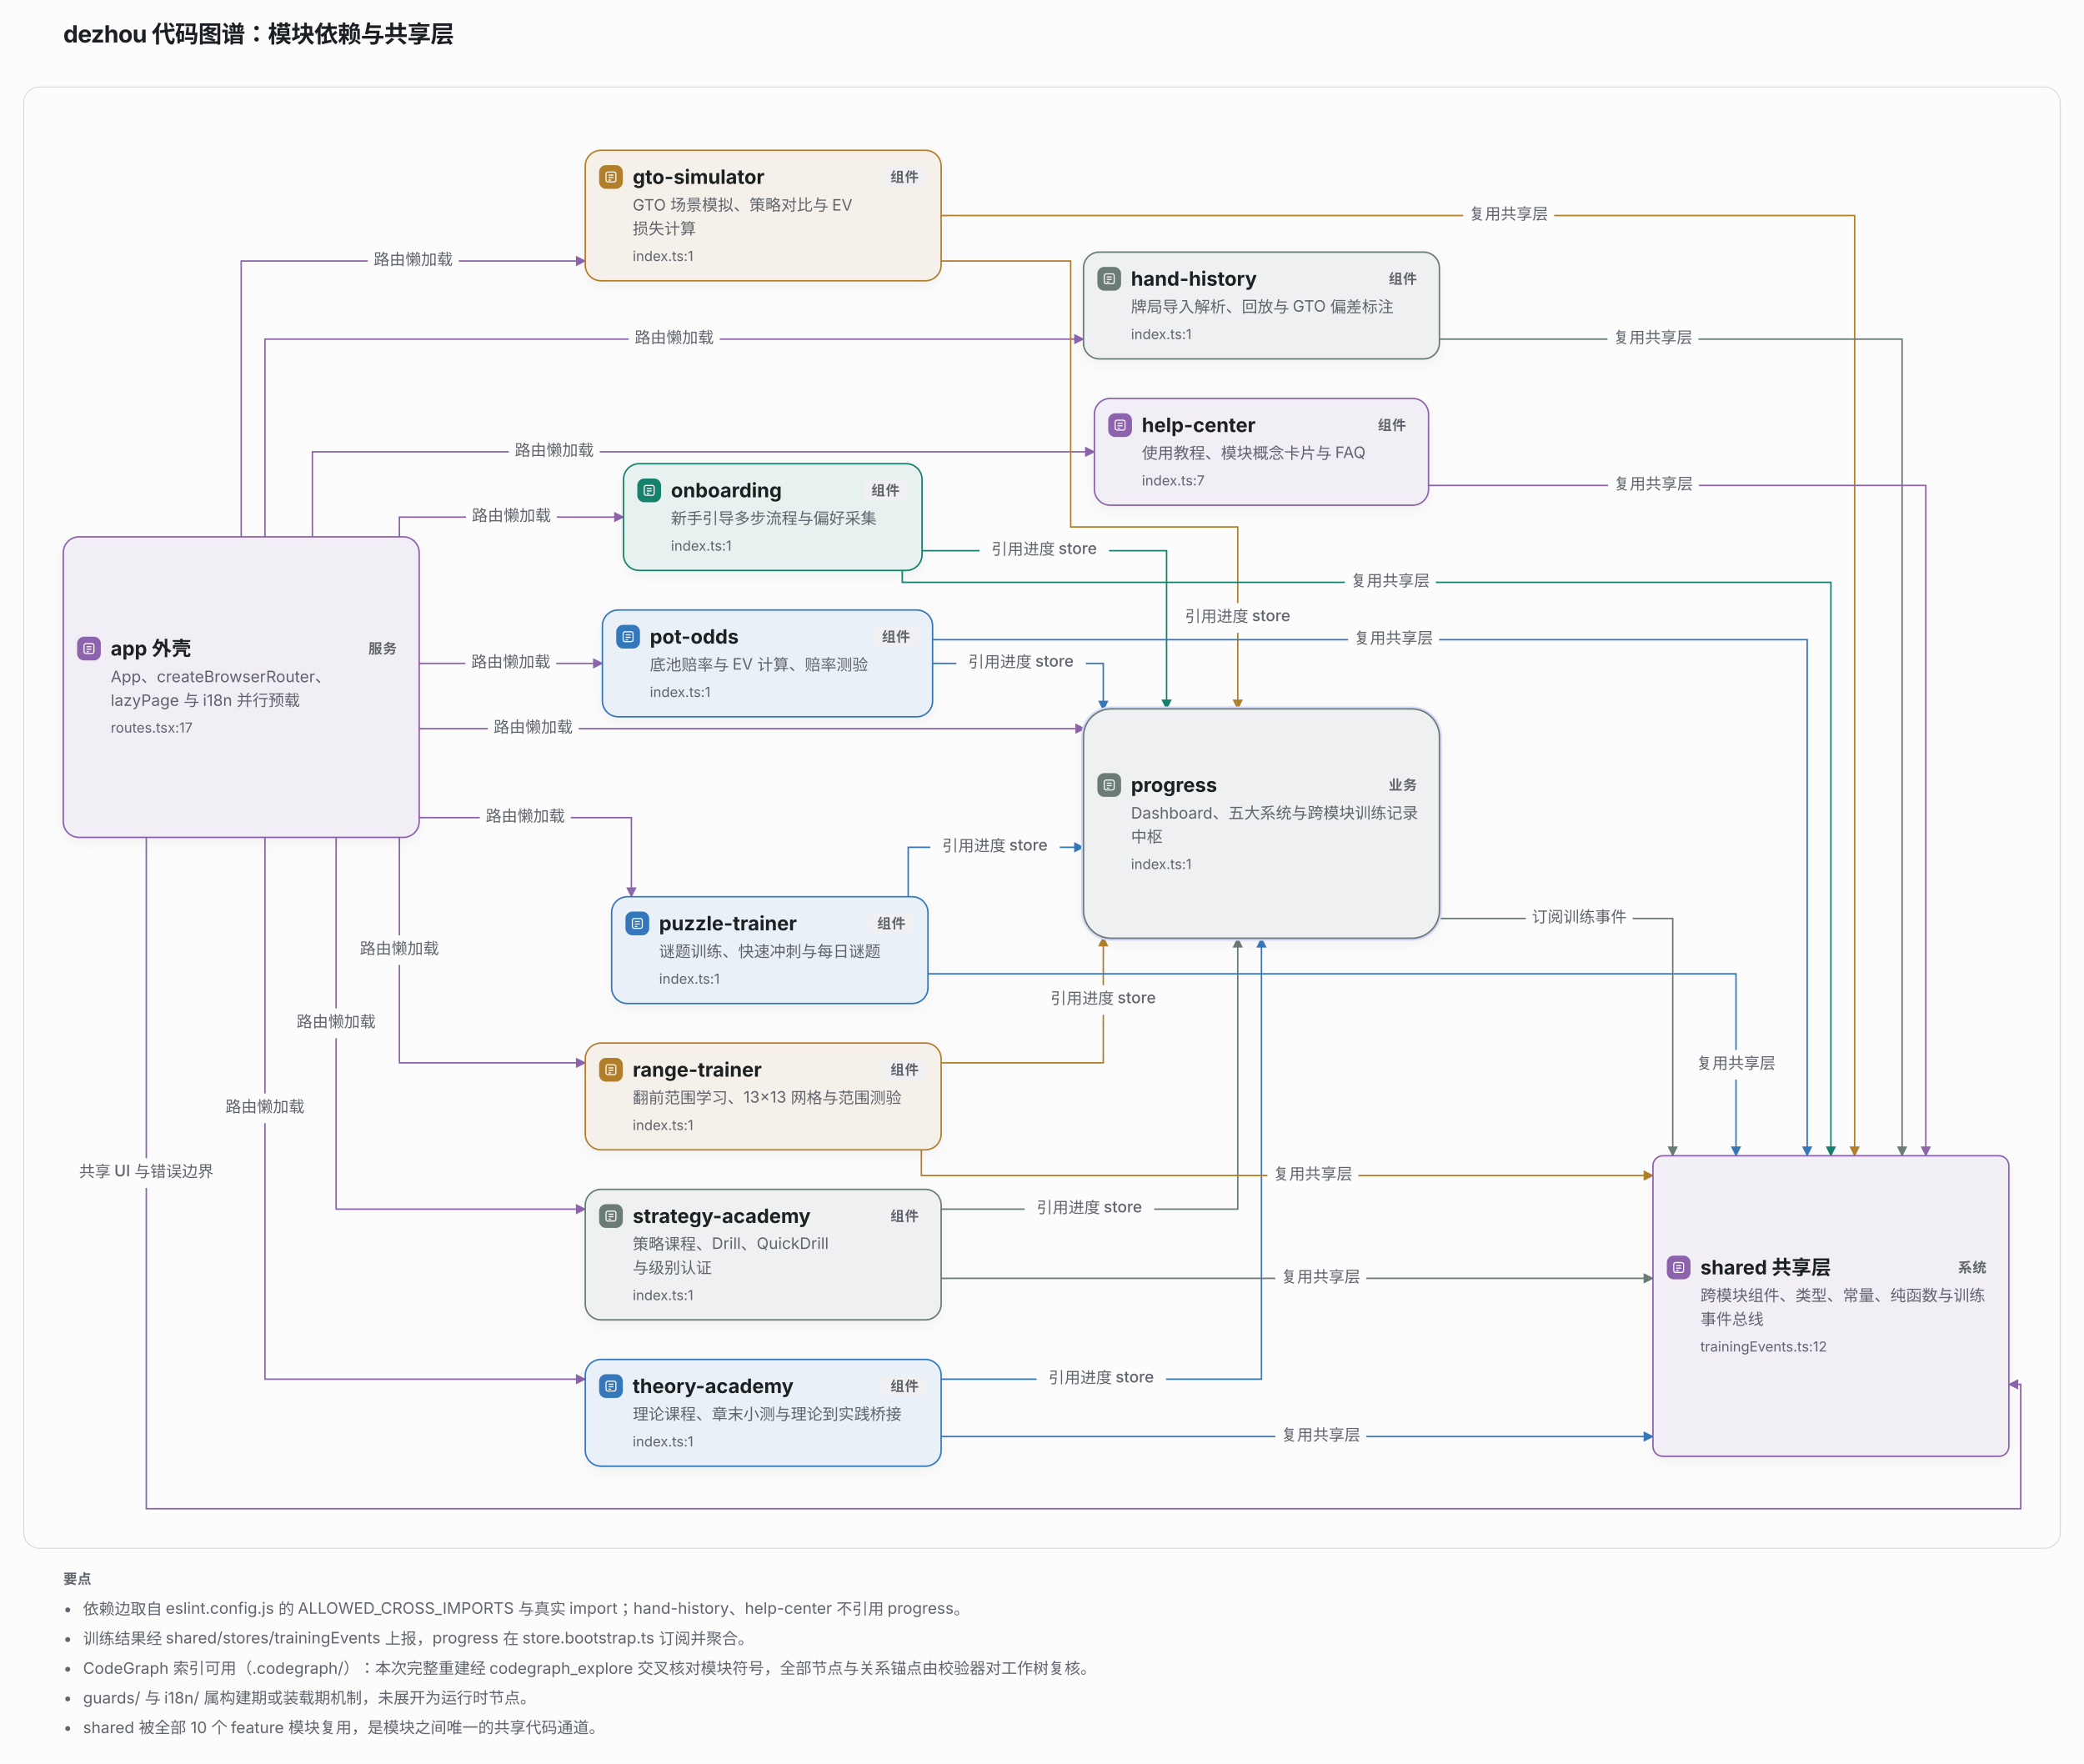
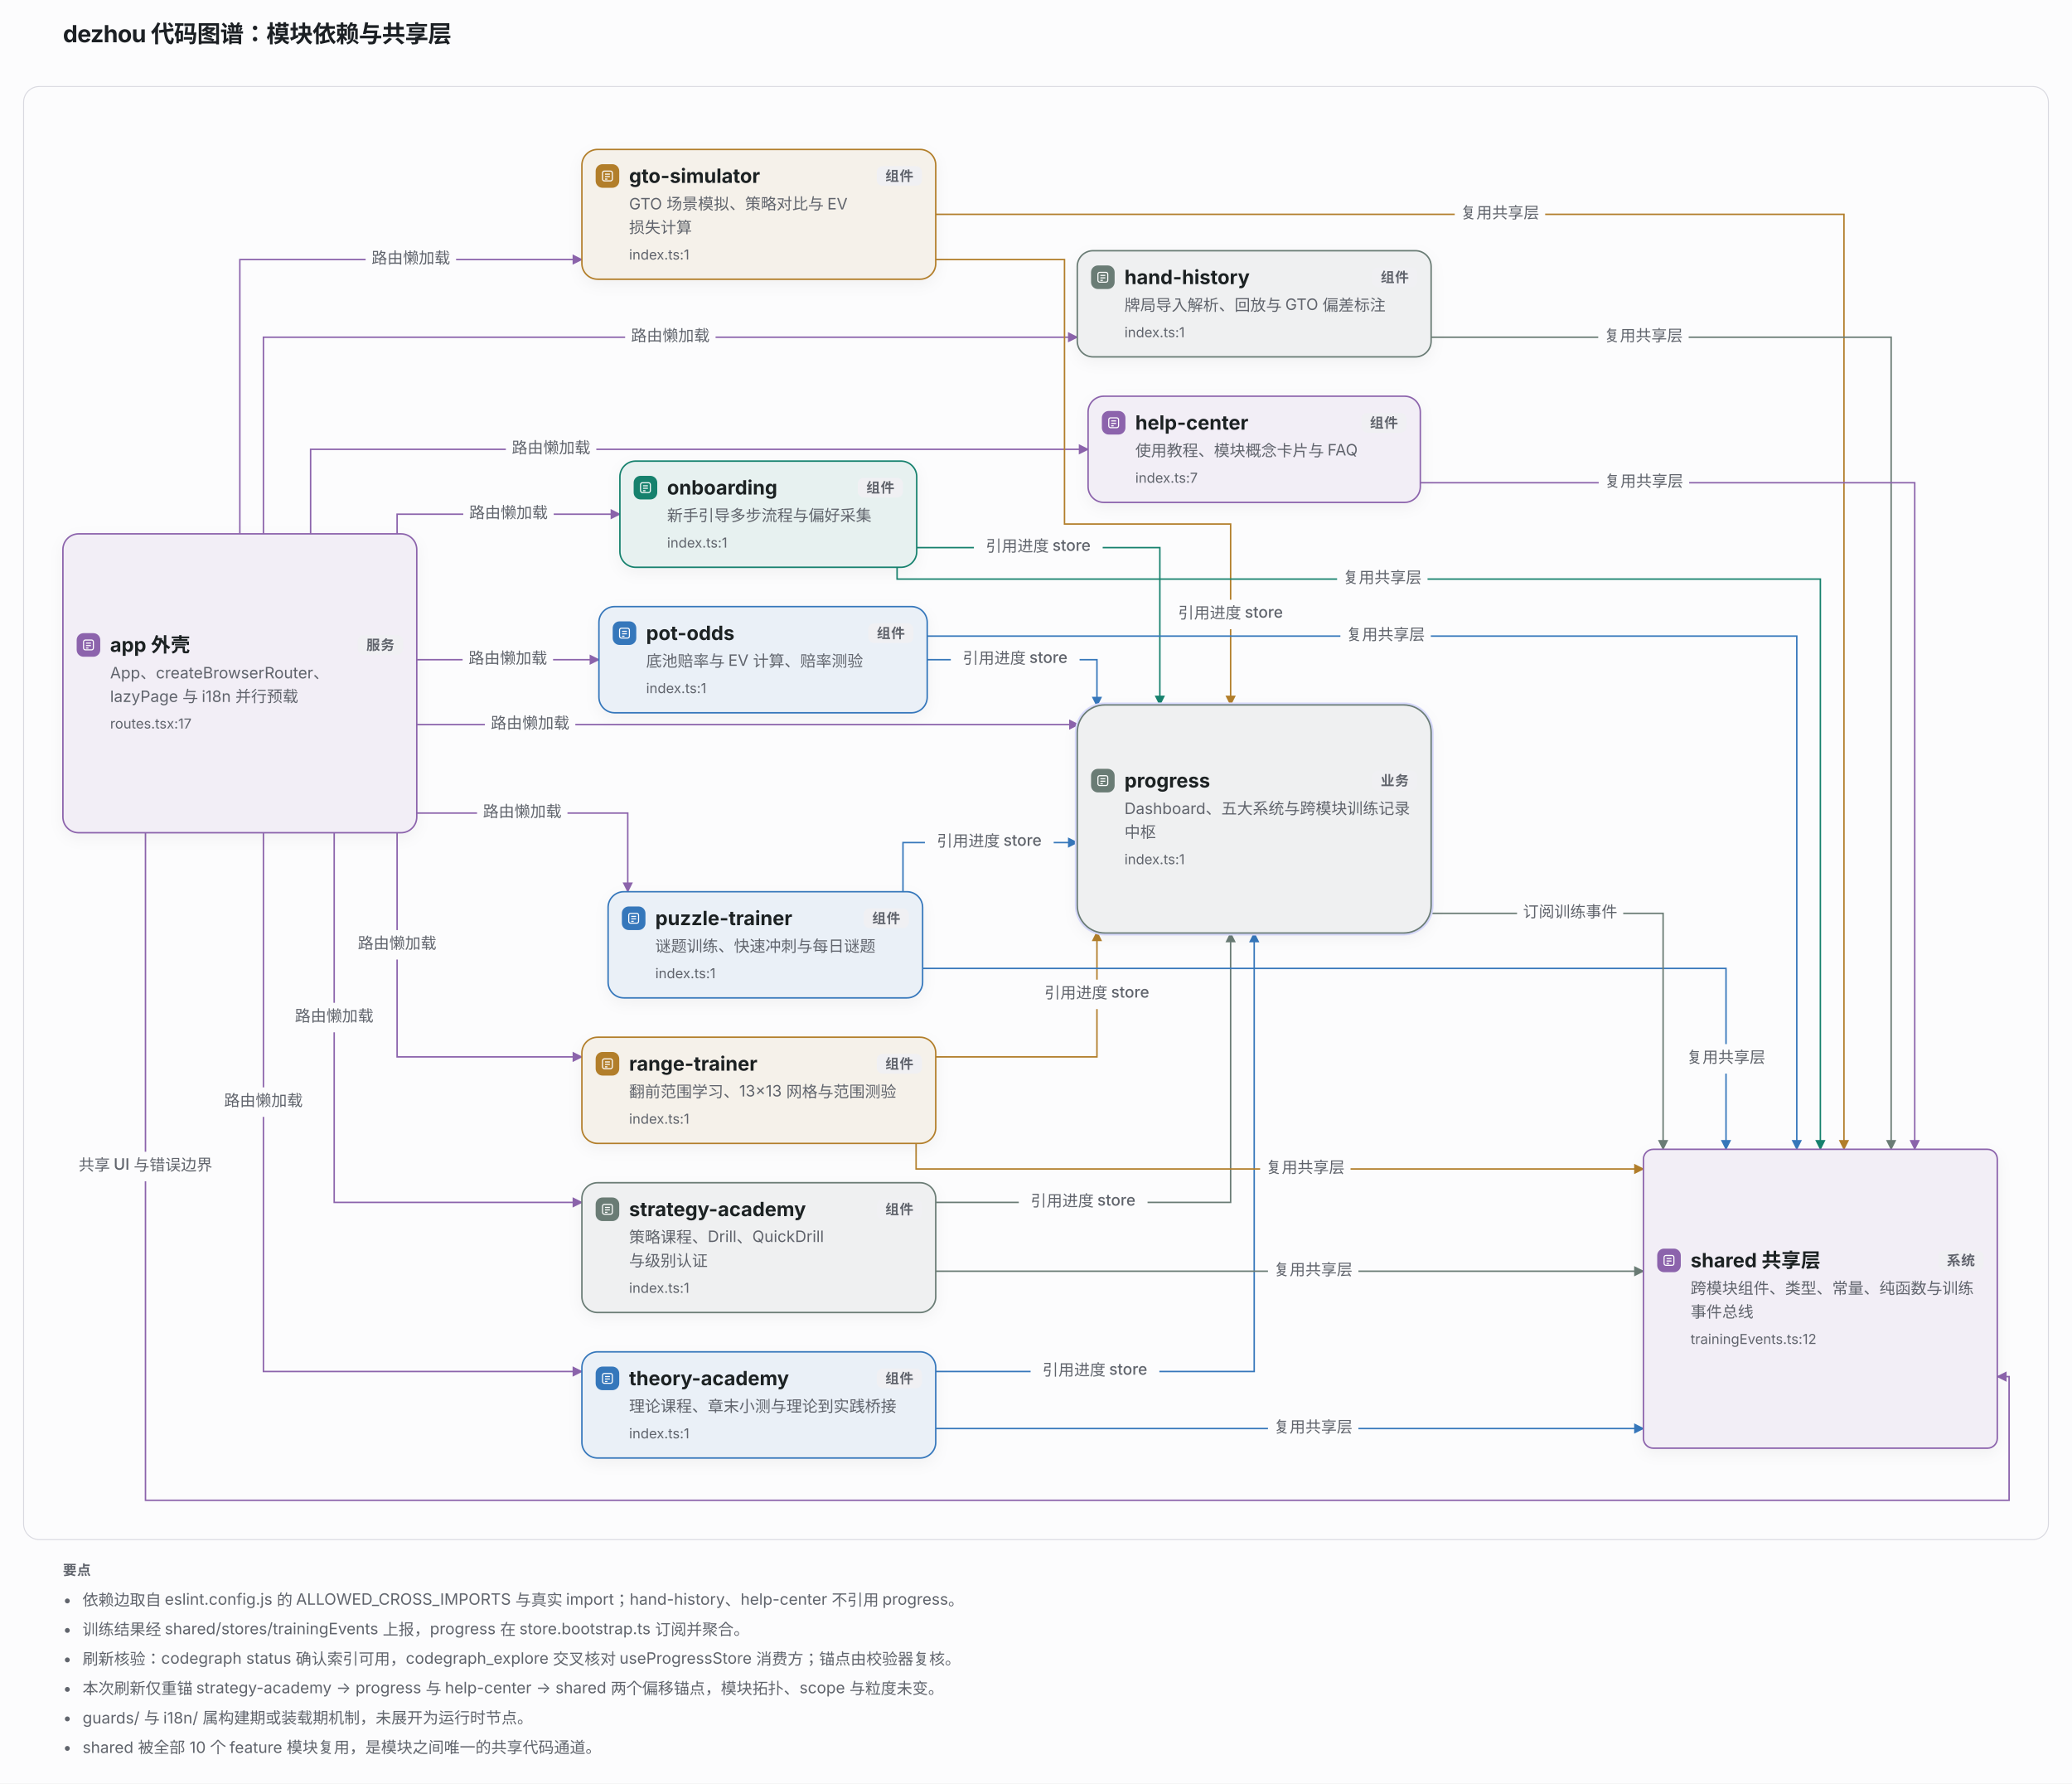
- <svg xmlns="http://www.w3.org/2000/svg" width="2108" height="1784" viewBox="0 0 2108 1784" data-graph-offset-x="32" data-graph-offset-y="45" role="img" aria-labelledby="title desc">
+ <svg xmlns="http://www.w3.org/2000/svg" width="2108" height="1814" viewBox="0 0 2108 1814" data-graph-offset-x="32" data-graph-offset-y="45" role="img" aria-labelledby="title desc">
  <defs>
    <filter id="node-shadow" x="-20%" y="-20%" width="140%" height="150%">
      <feDropShadow dx="0" dy="5" stdDeviation="7" flood-color="#1c2024" flood-opacity=".045" />
    </filter>
    <marker id="arrow" viewBox="0 0 10 10" refX="9" refY="5" markerWidth="7" markerHeight="7" orient="auto">
      <path d="M0 0L10 5L0 10Z" fill="#747982" />
    </marker>
    <marker id="arrow-module" viewBox="0 0 10 10" refX="9" refY="5" markerWidth="7" markerHeight="7" orient="auto">
      <path d="M0 0L10 5L0 10Z" fill="context-stroke" />
    </marker>
    <marker id="arrow-warn" viewBox="0 0 10 10" refX="9" refY="5" markerWidth="7" markerHeight="7" orient="auto">
      <path d="M0 0L10 5L0 10Z" fill="#ce2c31" />
    </marker>
    <marker id="arrow-ok" viewBox="0 0 10 10" refX="9" refY="5" markerWidth="7" markerHeight="7" orient="auto">
      <path d="M0 0L10 5L0 10Z" fill="#126b5a" />
    </marker>
    <marker id="arrow-data" viewBox="0 0 10 10" refX="9" refY="5" markerWidth="7" markerHeight="7" orient="auto">
      <path d="M0 0L10 5L0 10Z" fill="#886019" />
    </marker>
    <marker id="arrow-open" viewBox="0 0 10 10" refX="9" refY="5" markerWidth="7" markerHeight="7" orient="auto">
      <path d="M1 1L9 5L1 9" fill="none" stroke="context-stroke" stroke-width="1.5" />
    </marker>
    <marker id="triangle" viewBox="0 0 12 12" refX="11" refY="6" markerWidth="9" markerHeight="9" orient="auto">
      <path d="M1 1L11 6L1 11Z" fill="#fcfcfd" stroke="context-stroke" />
    </marker>
    <marker id="diamond-filled" viewBox="0 0 14 10" refX="1" refY="5" markerWidth="12" markerHeight="10" orient="auto">
      <path d="M1 5L7 1L13 5L7 9Z" fill="context-stroke" />
    </marker>
    <marker id="diamond-open" viewBox="0 0 14 10" refX="1" refY="5" markerWidth="12" markerHeight="10" orient="auto">
      <path d="M1 5L7 1L13 5L7 9Z" fill="#fcfcfd" stroke="context-stroke" />
    </marker>
    <style>.heading{font:650 24px -apple-system,BlinkMacSystemFont,"PingFang SC",sans-serif;fill:#1c2024;letter-spacing:-.5px}
.meta{font:400 14px -apple-system,BlinkMacSystemFont,"PingFang SC",sans-serif;fill:#60646c}
.group{font:650 14px -apple-system,BlinkMacSystemFont,"PingFang SC",sans-serif;fill:#60646c;letter-spacing:.4px}
[data-diagram-group-id]&gt;.group{fill:#60646c}
.group-kind{font:600 14px ui-monospace,monospace;fill:#60646c;letter-spacing:.7px}
.stereotype{font:600 14px -apple-system,BlinkMacSystemFont,"PingFang SC",sans-serif;fill:#60646c;letter-spacing:.6px}
.title,.participant-title{font:650 20px -apple-system,BlinkMacSystemFont,"PingFang SC",sans-serif;fill:#1c2024}
.shape-title{font:650 20px -apple-system,BlinkMacSystemFont,"PingFang SC",sans-serif;fill:#1c2024}
.body{font:400 16px -apple-system,BlinkMacSystemFont,"PingFang SC",sans-serif;fill:#60646c}
.edge,.cardinality{font:500 16px -apple-system,BlinkMacSystemFont,"PingFang SC",sans-serif;fill:#60646c}
.edge-bg{fill:#fcfcfd;stroke:none}
.field-key{font:700 14px ui-monospace,monospace;fill:#126b5a}
.field-name{font:500 16px ui-monospace,monospace;fill:#60646c}
.entity-title{font:650 20px -apple-system,BlinkMacSystemFont,"PingFang SC",sans-serif;fill:#1c2024}
.entity-meta{font:500 14px -apple-system,BlinkMacSystemFont,"PingFang SC",sans-serif;fill:#60646c}
.member{font:500 16px ui-monospace,monospace;fill:#60646c}
.field-type{font:400 16px ui-monospace,monospace;fill:#60646c}
</style>
  </defs>
  <rect width="100%" height="100%" fill="#fcfcfd" />
  <rect x="24" y="88" width="2060" height="1478" rx="16" fill="#fcfcfd" stroke="#d9d9e0" />
  <text x="64" y="43" class="heading">dezhou 代码图谱：模块依赖与共享层</text>
  <g data-diagram-edge-id="app-progress">
    <path d="M 424 737 H 1097.167" fill="none" stroke="#8c64ac" stroke-width="1.5" marker-end="url(#arrow-module)" />
    <rect x="493.323" y="722" width="92" height="30" rx="4" class="edge-bg" />
    <text x="539.323" y="741" class="edge" text-anchor="middle">路由懒加载</text>
  </g>
  <g data-diagram-edge-id="app-range">
    <path d="M 404 847 V 1075 H 592" fill="none" stroke="#8c64ac" stroke-width="1.5" marker-end="url(#arrow-module)" />
    <rect x="358" y="946" width="92" height="30" rx="4" class="edge-bg" />
    <text x="404" y="965" class="edge" text-anchor="middle">路由懒加载</text>
  </g>
  <g data-diagram-edge-id="app-pot-odds">
    <path d="M 424 671 H 609.333" fill="none" stroke="#8c64ac" stroke-width="1.5" marker-end="url(#arrow-module)" />
    <rect x="470.667" y="656" width="92" height="30" rx="4" class="edge-bg" />
    <text x="516.667" y="675" class="edge" text-anchor="middle">路由懒加载</text>
  </g>
  <g data-diagram-edge-id="app-gto">
    <path d="M 244 543 V 264 H 592" fill="none" stroke="#8c64ac" stroke-width="1.5" marker-end="url(#arrow-module)" />
    <rect x="372" y="249" width="92" height="30" rx="4" class="edge-bg" />
    <text x="418" y="268" class="edge" text-anchor="middle">路由懒加载</text>
  </g>
  <g data-diagram-edge-id="app-hand-history">
    <path d="M 268 543 V 343 H 1096" fill="none" stroke="#8c64ac" stroke-width="1.5" marker-end="url(#arrow-module)" />
    <rect x="636" y="328" width="92" height="30" rx="4" class="edge-bg" />
    <text x="682" y="347" class="edge" text-anchor="middle">路由懒加载</text>
  </g>
  <g data-diagram-edge-id="app-strategy">
    <path d="M 340 847 V 1223 H 592" fill="none" stroke="#8c64ac" stroke-width="1.5" marker-end="url(#arrow-module)" />
    <rect x="294" y="1020" width="92" height="30" rx="4" class="edge-bg" />
    <text x="340" y="1039" class="edge" text-anchor="middle">路由懒加载</text>
  </g>
  <g data-diagram-edge-id="app-onboarding">
    <path d="M 404 543 V 523 H 630.667" fill="none" stroke="#8c64ac" stroke-width="1.5" marker-end="url(#arrow-module)" />
    <rect x="471.333" y="508" width="92" height="30" rx="4" class="edge-bg" />
    <text x="517.333" y="527" class="edge" text-anchor="middle">路由懒加载</text>
  </g>
  <g data-diagram-edge-id="app-puzzle">
    <path d="M 424 827 H 638.667 V 907" fill="none" stroke="#8c64ac" stroke-width="1.5" marker-end="url(#arrow-module)" />
    <rect x="485.333" y="812" width="92" height="30" rx="4" class="edge-bg" />
    <text x="531.333" y="831" class="edge" text-anchor="middle">路由懒加载</text>
  </g>
  <g data-diagram-edge-id="app-theory">
    <path d="M 268 847 V 1395 H 592" fill="none" stroke="#8c64ac" stroke-width="1.5" marker-end="url(#arrow-module)" />
    <rect x="222" y="1106" width="92" height="30" rx="4" class="edge-bg" />
    <text x="268" y="1125" class="edge" text-anchor="middle">路由懒加载</text>
  </g>
  <g data-diagram-edge-id="app-help">
    <path d="M 316 543 V 457 H 1107" fill="none" stroke="#8c64ac" stroke-width="1.5" marker-end="url(#arrow-module)" />
    <rect x="514.657" y="442" width="92" height="30" rx="4" class="edge-bg" />
    <text x="560.657" y="461" class="edge" text-anchor="middle">路由懒加载</text>
  </g>
  <g data-diagram-edge-id="app-shared">
    <path d="M 148 847 V 1526 H 2044 V 1400.2 H 2032" fill="none" stroke="#8c64ac" stroke-width="1.5" marker-end="url(#arrow-module)" />
    <rect x="64" y="1171.5" width="168" height="30" rx="4" class="edge-bg" />
    <text x="148" y="1190.5" class="edge" text-anchor="middle">共享 UI 与错误边界</text>
  </g>
  <g data-diagram-edge-id="gto-progress">
    <path d="M 952 264 H 1083 V 533 H 1252 V 717" fill="none" stroke="#b27e2a" stroke-width="1.5" marker-end="url(#arrow-module)" />
    <rect x="1186.5" y="610" width="131" height="30" rx="4" class="edge-bg" />
    <text x="1252" y="629" class="edge" text-anchor="middle">引用进度 store</text>
  </g>
  <g data-diagram-edge-id="onboarding-progress">
    <path d="M 932.667 557 H 1180 V 717" fill="none" stroke="#16816d" stroke-width="1.5" marker-end="url(#arrow-module)" />
    <rect x="990.833" y="542" width="131" height="30" rx="4" class="edge-bg" />
    <text x="1056.333" y="561" class="edge" text-anchor="middle">引用进度 store</text>
  </g>
  <g data-diagram-edge-id="pot-odds-progress">
    <path d="M 943.333 671 H 1116 V 718.167" fill="none" stroke="#3677bb" stroke-width="1.5" marker-end="url(#arrow-module)" />
    <rect x="967.343" y="656" width="131" height="30" rx="4" class="edge-bg" />
    <text x="1032.843" y="675" class="edge" text-anchor="middle">引用进度 store</text>
  </g>
  <g data-diagram-edge-id="puzzle-progress">
    <path d="M 918.667 907 V 857 H 1096" fill="none" stroke="#3677bb" stroke-width="1.5" marker-end="url(#arrow-module)" />
    <rect x="940.99" y="842" width="131" height="30" rx="4" class="edge-bg" />
    <text x="1006.49" y="861" class="edge" text-anchor="middle">引用进度 store</text>
  </g>
  <g data-diagram-edge-id="range-progress">
    <path d="M 952 1075 H 1116 V 947.833" fill="none" stroke="#b27e2a" stroke-width="1.5" marker-end="url(#arrow-module)" />
    <rect x="1050.5" y="996.416" width="131" height="30" rx="4" class="edge-bg" />
    <text x="1116" y="1015.416" class="edge" text-anchor="middle">引用进度 store</text>
  </g>
  <g data-diagram-edge-id="strategy-progress">
    <path d="M 952 1223 H 1252 V 949" fill="none" stroke="#6a7c75" stroke-width="1.5" marker-end="url(#arrow-module)" />
    <rect x="1036.5" y="1208" width="131" height="30" rx="4" class="edge-bg" />
    <text x="1102" y="1227" class="edge" text-anchor="middle">引用进度 store</text>
  </g>
  <g data-diagram-edge-id="theory-progress">
    <path d="M 952 1395 H 1276 V 949" fill="none" stroke="#3677bb" stroke-width="1.5" marker-end="url(#arrow-module)" />
    <rect x="1048.5" y="1380" width="131" height="30" rx="4" class="edge-bg" />
    <text x="1114" y="1399" class="edge" text-anchor="middle">引用进度 store</text>
  </g>
  <g data-diagram-edge-id="gto-shared">
    <path d="M 952 218 H 1876 V 1169" fill="none" stroke="#b27e2a" stroke-width="1.5" marker-end="url(#arrow-module)" />
    <rect x="1480.01" y="203" width="92" height="30" rx="4" class="edge-bg" />
    <text x="1526.01" y="222" class="edge" text-anchor="middle">复用共享层</text>
  </g>
  <g data-diagram-edge-id="onboarding-shared">
    <path d="M 912.667 577 V 589 H 1852 V 1169" fill="none" stroke="#16816d" stroke-width="1.5" marker-end="url(#arrow-module)" />
    <rect x="1360.333" y="574" width="92" height="30" rx="4" class="edge-bg" />
    <text x="1406.333" y="593" class="edge" text-anchor="middle">复用共享层</text>
  </g>
  <g data-diagram-edge-id="pot-odds-shared">
    <path d="M 943.333 647 H 1828 V 1169" fill="none" stroke="#3677bb" stroke-width="1.5" marker-end="url(#arrow-module)" />
    <rect x="1363.667" y="632" width="92" height="30" rx="4" class="edge-bg" />
    <text x="1409.667" y="651" class="edge" text-anchor="middle">复用共享层</text>
  </g>
  <g data-diagram-edge-id="puzzle-shared">
    <path d="M 938.667 985 H 1756 V 1169" fill="none" stroke="#3677bb" stroke-width="1.5" marker-end="url(#arrow-module)" />
    <rect x="1710" y="1062" width="92" height="30" rx="4" class="edge-bg" />
    <text x="1756" y="1081" class="edge" text-anchor="middle">复用共享层</text>
  </g>
  <g data-diagram-edge-id="range-shared">
    <path d="M 932 1163 V 1189 H 1672" fill="none" stroke="#b27e2a" stroke-width="1.5" marker-end="url(#arrow-module)" />
    <rect x="1282.01" y="1174" width="92" height="30" rx="4" class="edge-bg" />
    <text x="1328.01" y="1193" class="edge" text-anchor="middle">复用共享层</text>
  </g>
  <g data-diagram-edge-id="strategy-shared">
    <path d="M 952 1293 H 1672" fill="none" stroke="#6a7c75" stroke-width="1.5" marker-end="url(#arrow-module)" />
    <rect x="1290" y="1278" width="92" height="30" rx="4" class="edge-bg" />
    <text x="1336" y="1297" class="edge" text-anchor="middle">复用共享层</text>
  </g>
  <g data-diagram-edge-id="theory-shared">
    <path d="M 952 1453 H 1672" fill="none" stroke="#3677bb" stroke-width="1.5" marker-end="url(#arrow-module)" />
    <rect x="1290" y="1438" width="92" height="30" rx="4" class="edge-bg" />
    <text x="1336" y="1457" class="edge" text-anchor="middle">复用共享层</text>
  </g>
  <g data-diagram-edge-id="hand-history-shared">
    <path d="M 1456 343 H 1924 V 1169" fill="none" stroke="#6a7c75" stroke-width="1.5" marker-end="url(#arrow-module)" />
    <rect x="1626" y="328" width="92" height="30" rx="4" class="edge-bg" />
    <text x="1672" y="347" class="edge" text-anchor="middle">复用共享层</text>
  </g>
  <g data-diagram-edge-id="help-shared">
    <path d="M 1445 491 H 1948 V 1169" fill="none" stroke="#8c64ac" stroke-width="1.5" marker-end="url(#arrow-module)" />
    <rect x="1626.5" y="476" width="92" height="30" rx="4" class="edge-bg" />
    <text x="1672.5" y="495" class="edge" text-anchor="middle">复用共享层</text>
  </g>
  <g data-diagram-edge-id="progress-shared">
    <path d="M 1454.833 929 H 1692 V 1169" fill="none" stroke="#6a7c75" stroke-width="1.5" marker-end="url(#arrow-module)" />
    <rect x="1543.416" y="914" width="108" height="30" rx="4" class="edge-bg" />
    <text x="1597.416" y="933" class="edge" text-anchor="middle">订阅训练事件</text>
  </g>
  <g data-diagram-node-id="app-shell" class="node-drawing">
    <g filter="url(#node-shadow)">
      <rect x="64" y="543" width="360" height="304" rx="16" class="node-surface" fill="#f2eef6" stroke="#8c64ac" stroke-width="1.5" />
      <rect x="78" y="644" width="24" height="24" rx="7" fill="#8c64ac" />
      <svg x="82.5" y="648.5" width="15" height="15" viewBox="0 0 24 24" fill="none" stroke="#ffffff" stroke-width="1.75">
        <rect x="4" y="4" width="16" height="16" rx="3" />
        <path d="M8 9h8M8 13h8M8 17h4" />
      </svg>
      <rect x="364" y="646" width="46" height="20" rx="6" fill="#f0f0f3" />
      <text x="387" y="661" class="stereotype" text-anchor="middle">服务</text>
      <text x="112" y="663" class="title">app 外壳</text>
      <text x="112" y="690" class="body">App、createBrowserRouter、</text>
      <text x="112" y="714" class="body">lazyPage 与 i18n 并行预载</text>
      <text x="112" y="741" class="meta">routes.tsx:17</text>
    </g>
  </g>
  <g data-diagram-node-id="shared" class="node-drawing">
    <g filter="url(#node-shadow)">
      <rect x="1672" y="1169" width="360" height="304" rx="10" class="node-surface" fill="#f2eef6" stroke="#8c64ac" stroke-width="1.5" />
      <rect x="1686" y="1270" width="24" height="24" rx="7" fill="#8c64ac" />
      <svg x="1690.5" y="1274.5" width="15" height="15" viewBox="0 0 24 24" fill="none" stroke="#ffffff" stroke-width="1.75">
        <rect x="4" y="4" width="16" height="16" rx="3" />
        <path d="M8 9h8M8 13h8M8 17h4" />
      </svg>
      <rect x="1972" y="1272" width="46" height="20" rx="6" fill="#f0f0f3" />
      <text x="1995" y="1287" class="stereotype" text-anchor="middle">系统</text>
      <text x="1720" y="1289" class="title">shared 共享层</text>
      <text x="1720" y="1316" class="body">跨模块组件、类型、常量、纯函数与训练</text>
      <text x="1720" y="1340" class="body">事件总线</text>
      <text x="1720" y="1367" class="meta">trainingEvents.ts:12</text>
    </g>
  </g>
  <g data-diagram-node-id="progress" class="node-drawing core-node">
    <rect x="1096" y="717" width="360" height="232" rx="28" class="role-ring" fill="none" stroke="#dadcff" stroke-width="5" />
    <g filter="url(#node-shadow)">
      <rect x="1096" y="717" width="360" height="232" rx="28" class="node-surface" fill="#eff0f1" stroke="#6a7c75" stroke-width="1.5" />
      <rect x="1110" y="782" width="24" height="24" rx="7" fill="#6a7c75" />
      <svg x="1114.5" y="786.5" width="15" height="15" viewBox="0 0 24 24" fill="none" stroke="#ffffff" stroke-width="1.75">
        <rect x="4" y="4" width="16" height="16" rx="3" />
        <path d="M8 9h8M8 13h8M8 17h4" />
      </svg>
      <rect x="1396" y="784" width="46" height="20" rx="6" fill="#f0f0f3" />
      <text x="1419" y="799" class="stereotype" text-anchor="middle">业务</text>
      <text x="1144" y="801" class="title">progress</text>
      <text x="1144" y="828" class="body">Dashboard、五大系统与跨模块训练记录</text>
      <text x="1144" y="852" class="body">中枢</text>
      <text x="1144" y="879" class="meta">index.ts:1</text>
    </g>
  </g>
  <g data-diagram-node-id="strategy-academy" class="node-drawing">
    <g filter="url(#node-shadow)">
      <rect x="592" y="1203" width="360" height="132" rx="16" class="node-surface" fill="#eff0f1" stroke="#6a7c75" stroke-width="1.5" />
      <rect x="606" y="1218" width="24" height="24" rx="7" fill="#6a7c75" />
      <svg x="610.5" y="1222.5" width="15" height="15" viewBox="0 0 24 24" fill="none" stroke="#ffffff" stroke-width="1.75">
        <rect x="4" y="4" width="16" height="16" rx="3" />
        <path d="M8 9h8M8 13h8M8 17h4" />
      </svg>
      <rect x="892" y="1220" width="46" height="20" rx="6" fill="#f0f0f3" />
      <text x="915" y="1235" class="stereotype" text-anchor="middle">组件</text>
      <text x="640" y="1237" class="title">strategy-academy</text>
      <text x="640" y="1264" class="body">策略课程、Drill、QuickDrill </text>
      <text x="640" y="1288" class="body">与级别认证</text>
      <text x="640" y="1315" class="meta">index.ts:1</text>
    </g>
  </g>
  <g data-diagram-node-id="theory-academy" class="node-drawing">
    <g filter="url(#node-shadow)">
      <rect x="592" y="1375" width="360" height="108" rx="16" class="node-surface" fill="#eaf0f7" stroke="#3677bb" stroke-width="1.5" />
      <rect x="606" y="1390" width="24" height="24" rx="7" fill="#3677bb" />
      <svg x="610.5" y="1394.5" width="15" height="15" viewBox="0 0 24 24" fill="none" stroke="#ffffff" stroke-width="1.75">
        <rect x="4" y="4" width="16" height="16" rx="3" />
        <path d="M8 9h8M8 13h8M8 17h4" />
      </svg>
      <rect x="892" y="1392" width="46" height="20" rx="6" fill="#f0f0f3" />
      <text x="915" y="1407" class="stereotype" text-anchor="middle">组件</text>
      <text x="640" y="1409" class="title">theory-academy</text>
      <text x="640" y="1436" class="body">理论课程、章末小测与理论到实践桥接</text>
      <text x="640" y="1463" class="meta">index.ts:1</text>
    </g>
  </g>
  <g data-diagram-node-id="range-trainer" class="node-drawing">
    <g filter="url(#node-shadow)">
      <rect x="592" y="1055" width="360" height="108" rx="16" class="node-surface" fill="#f5f1ea" stroke="#b27e2a" stroke-width="1.5" />
      <rect x="606" y="1070" width="24" height="24" rx="7" fill="#b27e2a" />
      <svg x="610.5" y="1074.5" width="15" height="15" viewBox="0 0 24 24" fill="none" stroke="#ffffff" stroke-width="1.75">
        <rect x="4" y="4" width="16" height="16" rx="3" />
        <path d="M8 9h8M8 13h8M8 17h4" />
      </svg>
      <rect x="892" y="1072" width="46" height="20" rx="6" fill="#f0f0f3" />
      <text x="915" y="1087" class="stereotype" text-anchor="middle">组件</text>
      <text x="640" y="1089" class="title">range-trainer</text>
      <text x="640" y="1116" class="body">翻前范围学习、13×13 网格与范围测验</text>
      <text x="640" y="1143" class="meta">index.ts:1</text>
    </g>
  </g>
  <g data-diagram-node-id="gto-simulator" class="node-drawing">
    <g filter="url(#node-shadow)">
      <rect x="592" y="152" width="360" height="132" rx="16" class="node-surface" fill="#f5f1ea" stroke="#b27e2a" stroke-width="1.5" />
      <rect x="606" y="167" width="24" height="24" rx="7" fill="#b27e2a" />
      <svg x="610.5" y="171.5" width="15" height="15" viewBox="0 0 24 24" fill="none" stroke="#ffffff" stroke-width="1.75">
        <rect x="4" y="4" width="16" height="16" rx="3" />
        <path d="M8 9h8M8 13h8M8 17h4" />
      </svg>
      <rect x="892" y="169" width="46" height="20" rx="6" fill="#f0f0f3" />
      <text x="915" y="184" class="stereotype" text-anchor="middle">组件</text>
      <text x="640" y="186" class="title">gto-simulator</text>
      <text x="640" y="213" class="body">GTO 场景模拟、策略对比与 EV </text>
      <text x="640" y="237" class="body">损失计算</text>
      <text x="640" y="264" class="meta">index.ts:1</text>
    </g>
  </g>
  <g data-diagram-node-id="puzzle-trainer" class="node-drawing">
    <g filter="url(#node-shadow)">
      <rect x="618.667" y="907" width="320" height="108" rx="16" class="node-surface" fill="#eaf0f7" stroke="#3677bb" stroke-width="1.5" />
      <rect x="632.667" y="922" width="24" height="24" rx="7" fill="#3677bb" />
      <svg x="637.167" y="926.5" width="15" height="15" viewBox="0 0 24 24" fill="none" stroke="#ffffff" stroke-width="1.75">
        <rect x="4" y="4" width="16" height="16" rx="3" />
        <path d="M8 9h8M8 13h8M8 17h4" />
      </svg>
      <rect x="878.667" y="924" width="46" height="20" rx="6" fill="#f0f0f3" />
      <text x="901.667" y="939" class="stereotype" text-anchor="middle">组件</text>
      <text x="666.667" y="941" class="title">puzzle-trainer</text>
      <text x="666.667" y="968" class="body">谜题训练、快速冲刺与每日谜题</text>
      <text x="666.667" y="995" class="meta">index.ts:1</text>
    </g>
  </g>
  <g data-diagram-node-id="pot-odds" class="node-drawing">
    <g filter="url(#node-shadow)">
      <rect x="609.333" y="617" width="334" height="108" rx="16" class="node-surface" fill="#eaf0f7" stroke="#3677bb" stroke-width="1.5" />
      <rect x="623.333" y="632" width="24" height="24" rx="7" fill="#3677bb" />
      <svg x="627.833" y="636.5" width="15" height="15" viewBox="0 0 24 24" fill="none" stroke="#ffffff" stroke-width="1.75">
        <rect x="4" y="4" width="16" height="16" rx="3" />
        <path d="M8 9h8M8 13h8M8 17h4" />
      </svg>
      <rect x="883.333" y="634" width="46" height="20" rx="6" fill="#f0f0f3" />
      <text x="906.333" y="649" class="stereotype" text-anchor="middle">组件</text>
      <text x="657.333" y="651" class="title">pot-odds</text>
      <text x="657.333" y="678" class="body">底池赔率与 EV 计算、赔率测验</text>
      <text x="657.333" y="705" class="meta">index.ts:1</text>
    </g>
  </g>
  <g data-diagram-node-id="hand-history" class="node-drawing">
    <g filter="url(#node-shadow)">
      <rect x="1096" y="255" width="360" height="108" rx="16" class="node-surface" fill="#eff0f1" stroke="#6a7c75" stroke-width="1.5" />
      <rect x="1110" y="270" width="24" height="24" rx="7" fill="#6a7c75" />
      <svg x="1114.5" y="274.5" width="15" height="15" viewBox="0 0 24 24" fill="none" stroke="#ffffff" stroke-width="1.75">
        <rect x="4" y="4" width="16" height="16" rx="3" />
        <path d="M8 9h8M8 13h8M8 17h4" />
      </svg>
      <rect x="1396" y="272" width="46" height="20" rx="6" fill="#f0f0f3" />
      <text x="1419" y="287" class="stereotype" text-anchor="middle">组件</text>
      <text x="1144" y="289" class="title">hand-history</text>
      <text x="1144" y="316" class="body">牌局导入解析、回放与 GTO 偏差标注</text>
      <text x="1144" y="343" class="meta">index.ts:1</text>
    </g>
  </g>
  <g data-diagram-node-id="help-center" class="node-drawing">
    <g filter="url(#node-shadow)">
      <rect x="1107" y="403" width="338" height="108" rx="16" class="node-surface" fill="#f2eef6" stroke="#8c64ac" stroke-width="1.5" />
      <rect x="1121" y="418" width="24" height="24" rx="7" fill="#8c64ac" />
      <svg x="1125.5" y="422.5" width="15" height="15" viewBox="0 0 24 24" fill="none" stroke="#ffffff" stroke-width="1.75">
        <rect x="4" y="4" width="16" height="16" rx="3" />
        <path d="M8 9h8M8 13h8M8 17h4" />
      </svg>
      <rect x="1385" y="420" width="46" height="20" rx="6" fill="#f0f0f3" />
      <text x="1408" y="435" class="stereotype" text-anchor="middle">组件</text>
      <text x="1155" y="437" class="title">help-center</text>
      <text x="1155" y="464" class="body">使用教程、模块概念卡片与 FAQ</text>
      <text x="1155" y="491" class="meta">index.ts:7</text>
    </g>
  </g>
  <g data-diagram-node-id="onboarding" class="node-drawing">
    <g filter="url(#node-shadow)">
      <rect x="630.667" y="469" width="302" height="108" rx="16" class="node-surface" fill="#e7f1f0" stroke="#16816d" stroke-width="1.5" />
      <rect x="644.667" y="484" width="24" height="24" rx="7" fill="#16816d" />
      <svg x="649.167" y="488.5" width="15" height="15" viewBox="0 0 24 24" fill="none" stroke="#ffffff" stroke-width="1.75">
        <rect x="4" y="4" width="16" height="16" rx="3" />
        <path d="M8 9h8M8 13h8M8 17h4" />
      </svg>
      <rect x="872.667" y="486" width="46" height="20" rx="6" fill="#f0f0f3" />
      <text x="895.667" y="501" class="stereotype" text-anchor="middle">组件</text>
      <text x="678.667" y="503" class="title">onboarding</text>
      <text x="678.667" y="530" class="body">新手引导多步流程与偏好采集</text>
      <text x="678.667" y="557" class="meta">index.ts:1</text>
    </g>
  </g>
-   <g data-notes="5">
+   <g data-notes="6">
    <text x="64" y="1602" class="group">要点</text>
    <text x="64" y="1633" class="body">•</text>
    <text x="84" y="1633" class="body">依赖边取自 eslint.config.js 的 ALLOWED_CROSS_IMPORTS 与真实 import；hand-history、help-center 不引用 progress。</text>
    <text x="64" y="1663" class="body">•</text>
    <text x="84" y="1663" class="body">训练结果经 shared/stores/trainingEvents 上报，progress 在 store.bootstrap.ts 订阅并聚合。</text>
    <text x="64" y="1693" class="body">•</text>
-     <text x="84" y="1693" class="body">CodeGraph 索引可用（.codegraph/）：本次完整重建经 codegraph_explore 交叉核对模块符号，全部节点与关系锚点由校验器对工作树复核。</text>
+     <text x="84" y="1693" class="body">刷新核验：codegraph status 确认索引可用，codegraph_explore 交叉核对 useProgressStore 消费方；锚点由校验器复核。</text>
    <text x="64" y="1723" class="body">•</text>
-     <text x="84" y="1723" class="body">guards/ 与 i18n/ 属构建期或装载期机制，未展开为运行时节点。</text>
+     <text x="84" y="1723" class="body">本次刷新仅重锚 strategy-academy → progress 与 help-center → shared 两个偏移锚点，模块拓扑、scope 与粒度未变。</text>
    <text x="64" y="1753" class="body">•</text>
-     <text x="84" y="1753" class="body">shared 被全部 10 个 feature 模块复用，是模块之间唯一的共享代码通道。</text>
+     <text x="84" y="1753" class="body">guards/ 与 i18n/ 属构建期或装载期机制，未展开为运行时节点。</text>
+     <text x="64" y="1783" class="body">•</text>
+     <text x="84" y="1783" class="body">shared 被全部 10 个 feature 模块复用，是模块之间唯一的共享代码通道。</text>
  </g>
</svg>
